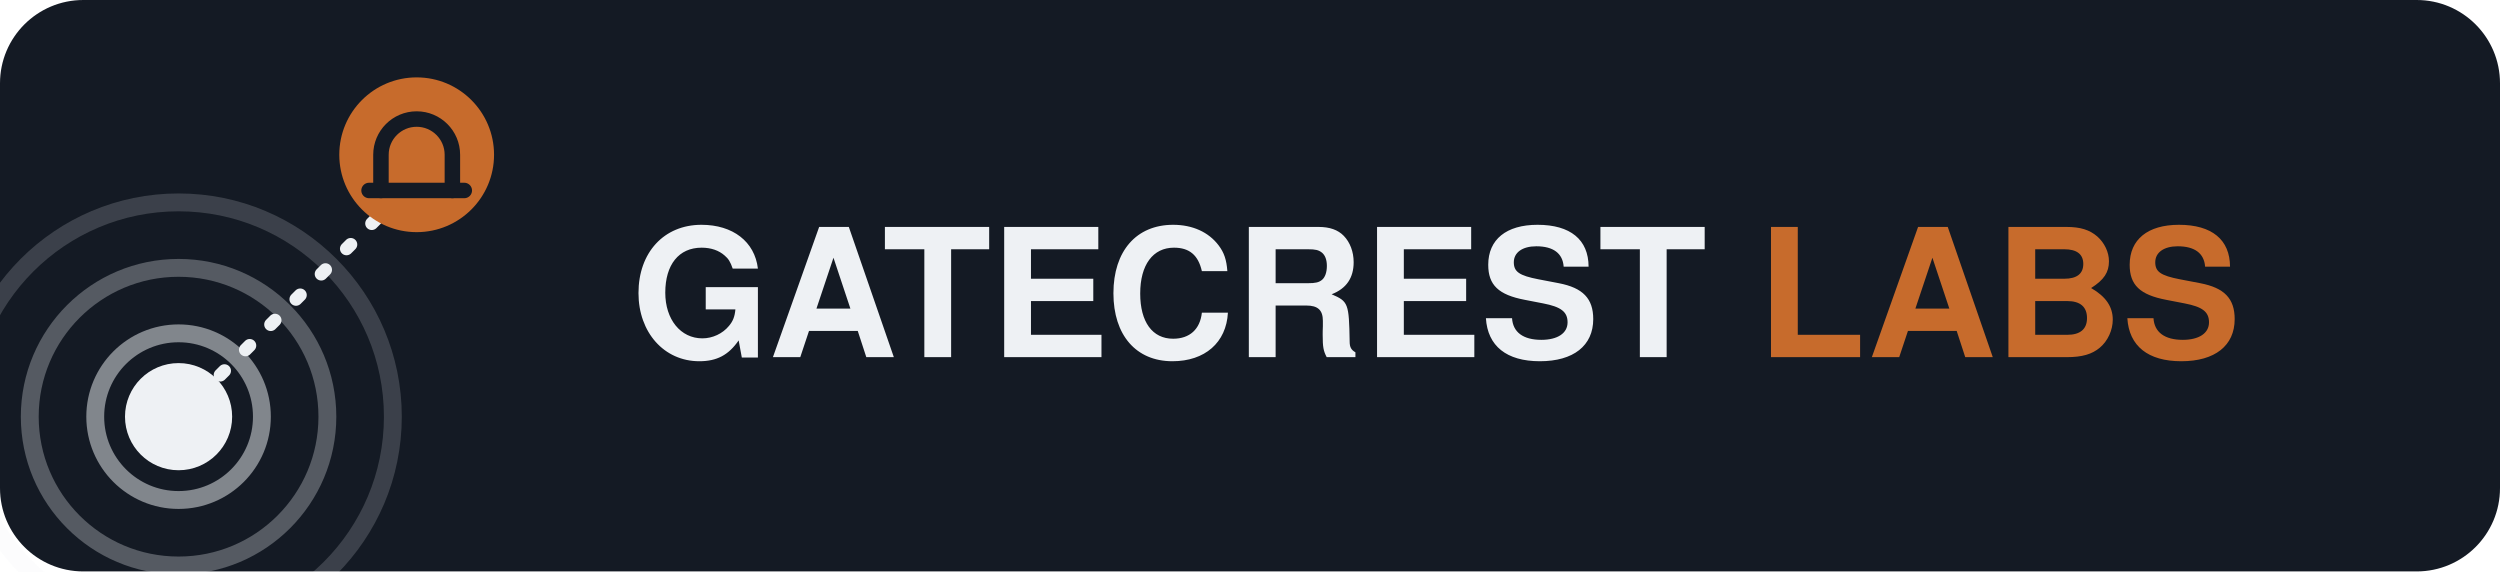
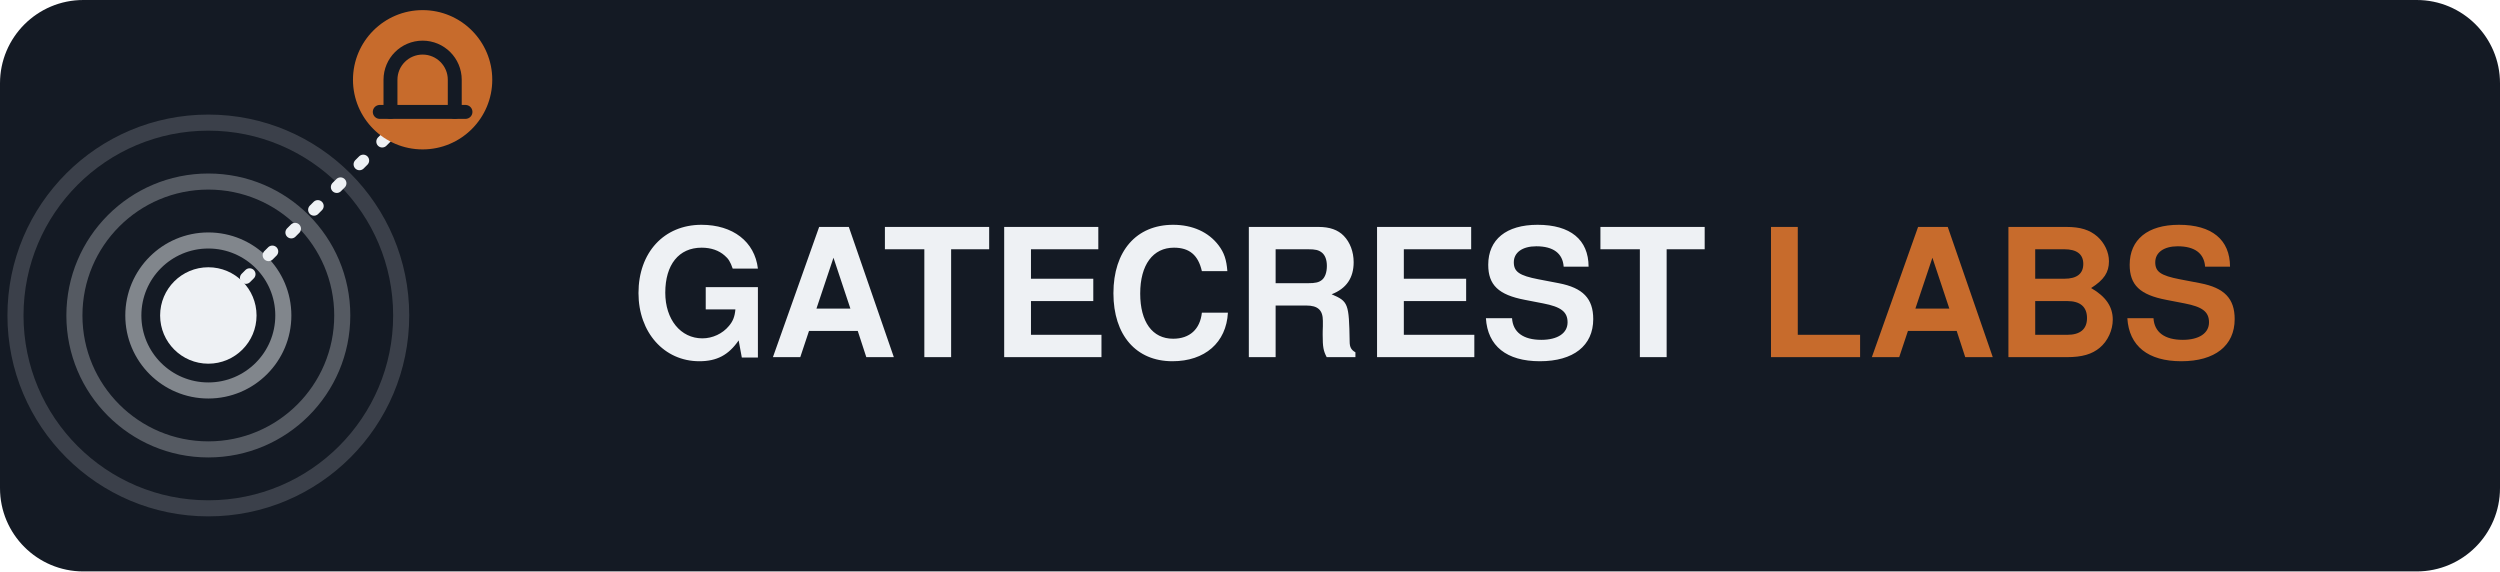
<svg xmlns="http://www.w3.org/2000/svg" viewBox="0 0 420 96">
  <rect width="420" height="96" rx="14" fill="#141a24" />
-   <g>
+   <g transform="translate(8 -10) scale(0.9)">
    <circle cx="30" cy="70" r="36" stroke="#eef1f4" stroke-width="3" opacity=".18" fill="none" />
    <circle cx="30" cy="70" r="25" stroke="#eef1f4" stroke-width="3" opacity=".3" fill="none" />
    <circle cx="30" cy="70" r="14" stroke="#eef1f4" stroke-width="3" opacity=".5" fill="none" />
    <circle cx="30" cy="70" r="9" fill="#eef1f4" />
    <line x1="37" y1="63" x2="64" y2="36" stroke="#eef1f4" stroke-width="2.2" stroke-dasharray="1 5" stroke-linecap="round" />
    <circle cx="70" cy="26" r="13" fill="#c76b2c" />
    <path d="M64 32 V26 A6 6 0 0 1 76 26 V32" stroke="#141a24" stroke-width="2.6" stroke-linecap="round" fill="none" />
    <line x1="62" y1="32" x2="78" y2="32" stroke="#141a24" stroke-width="2.6" stroke-linecap="round" />
  </g>
  <text x="106" y="60" font-family="Space Grotesk, Segoe UI, Helvetica, Arial, sans-serif" font-size="30" font-weight="700" fill="#eef1f4">GATECREST <tspan fill="#c76b2c">LABS</tspan>
  </text>
</svg>
